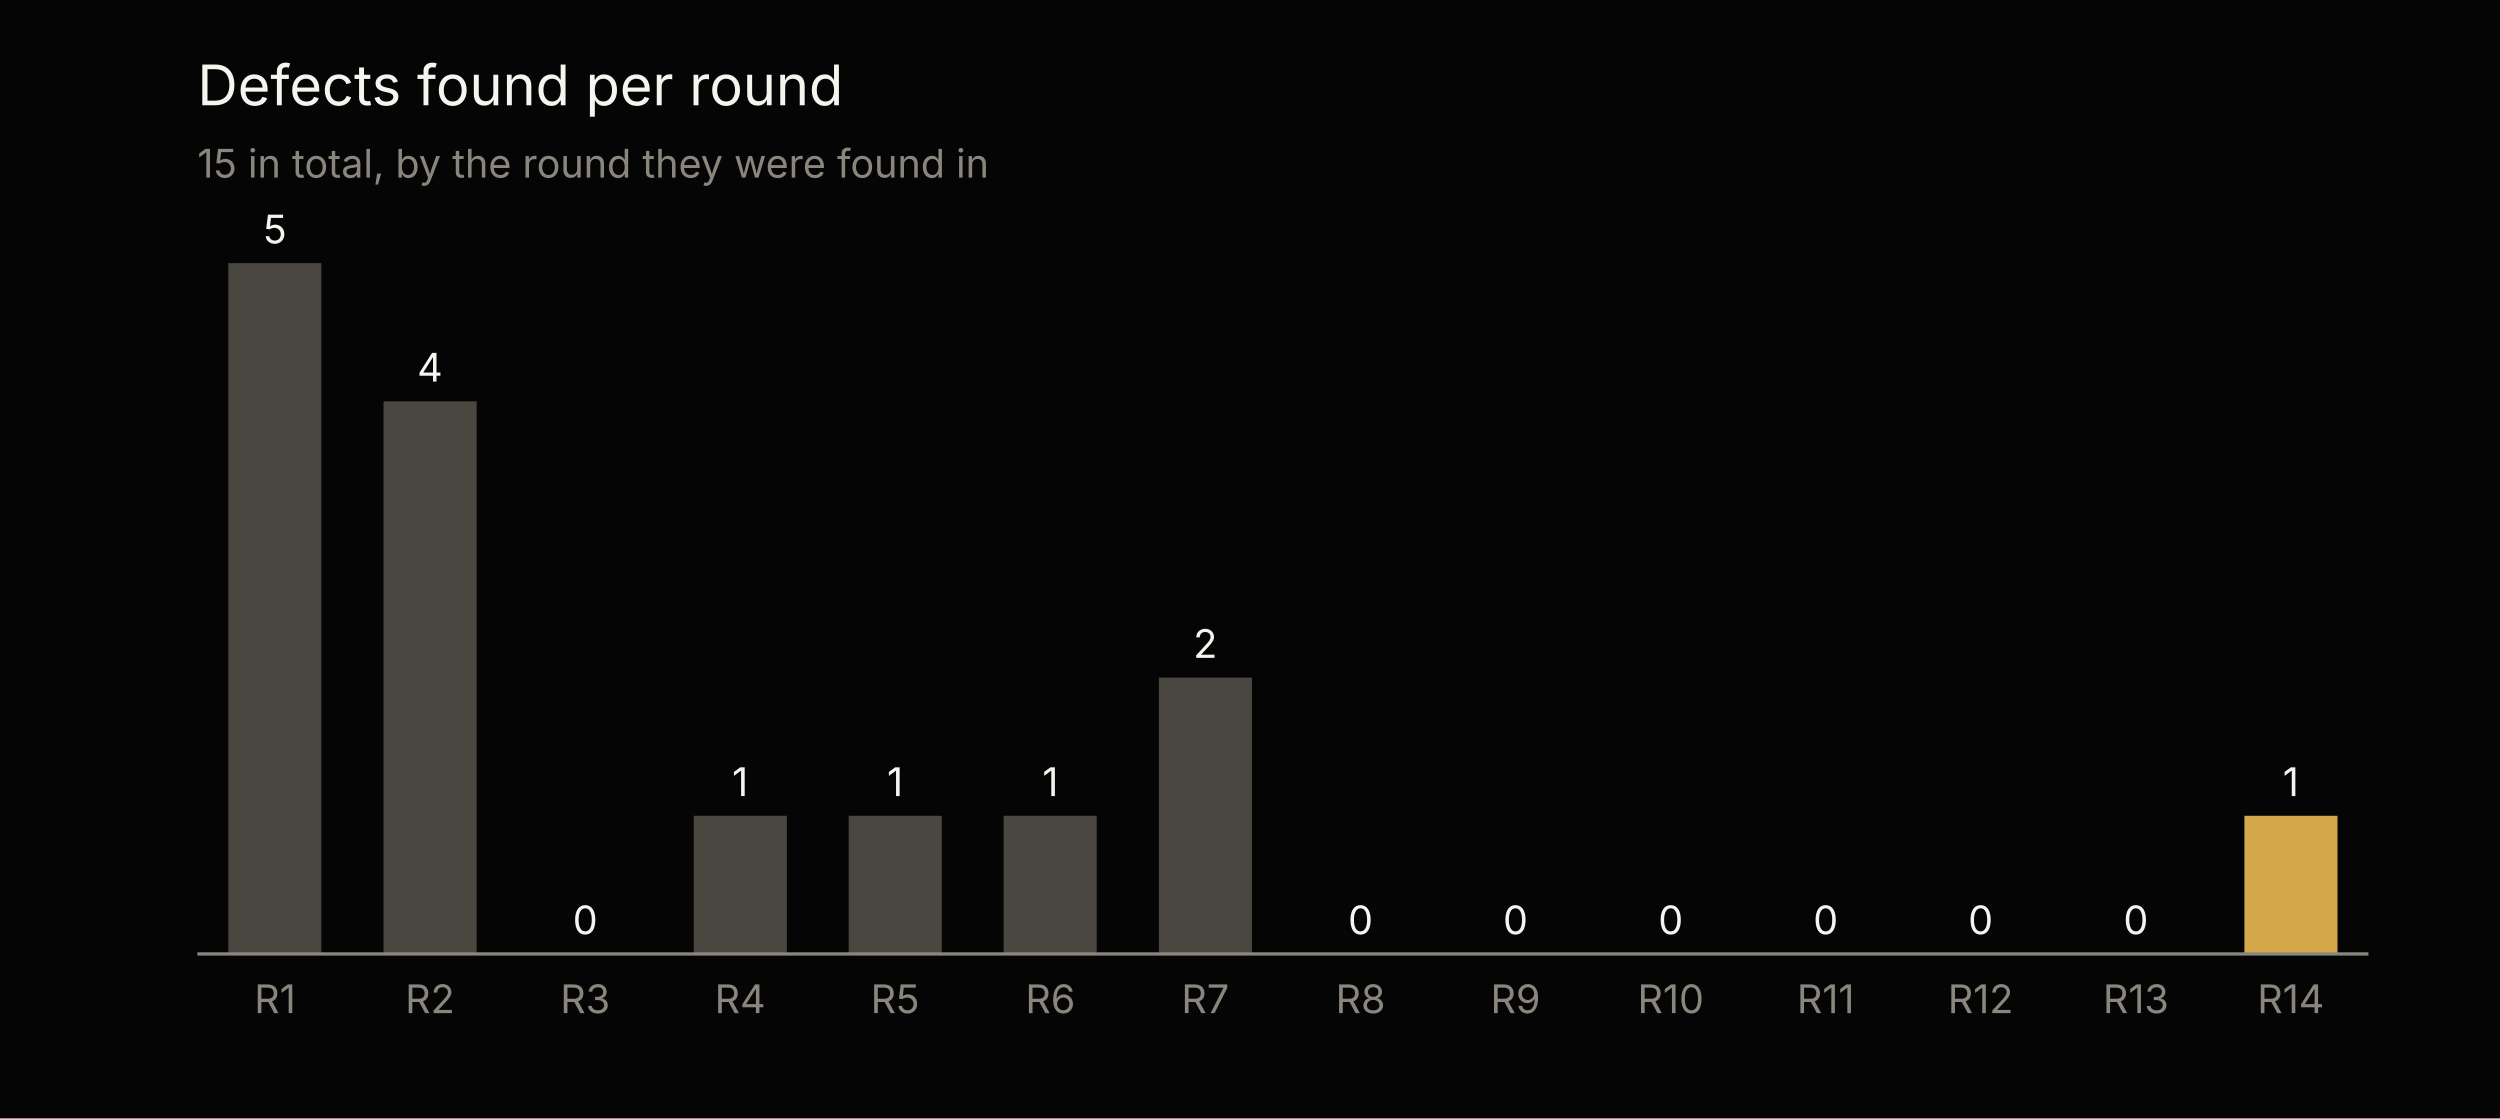
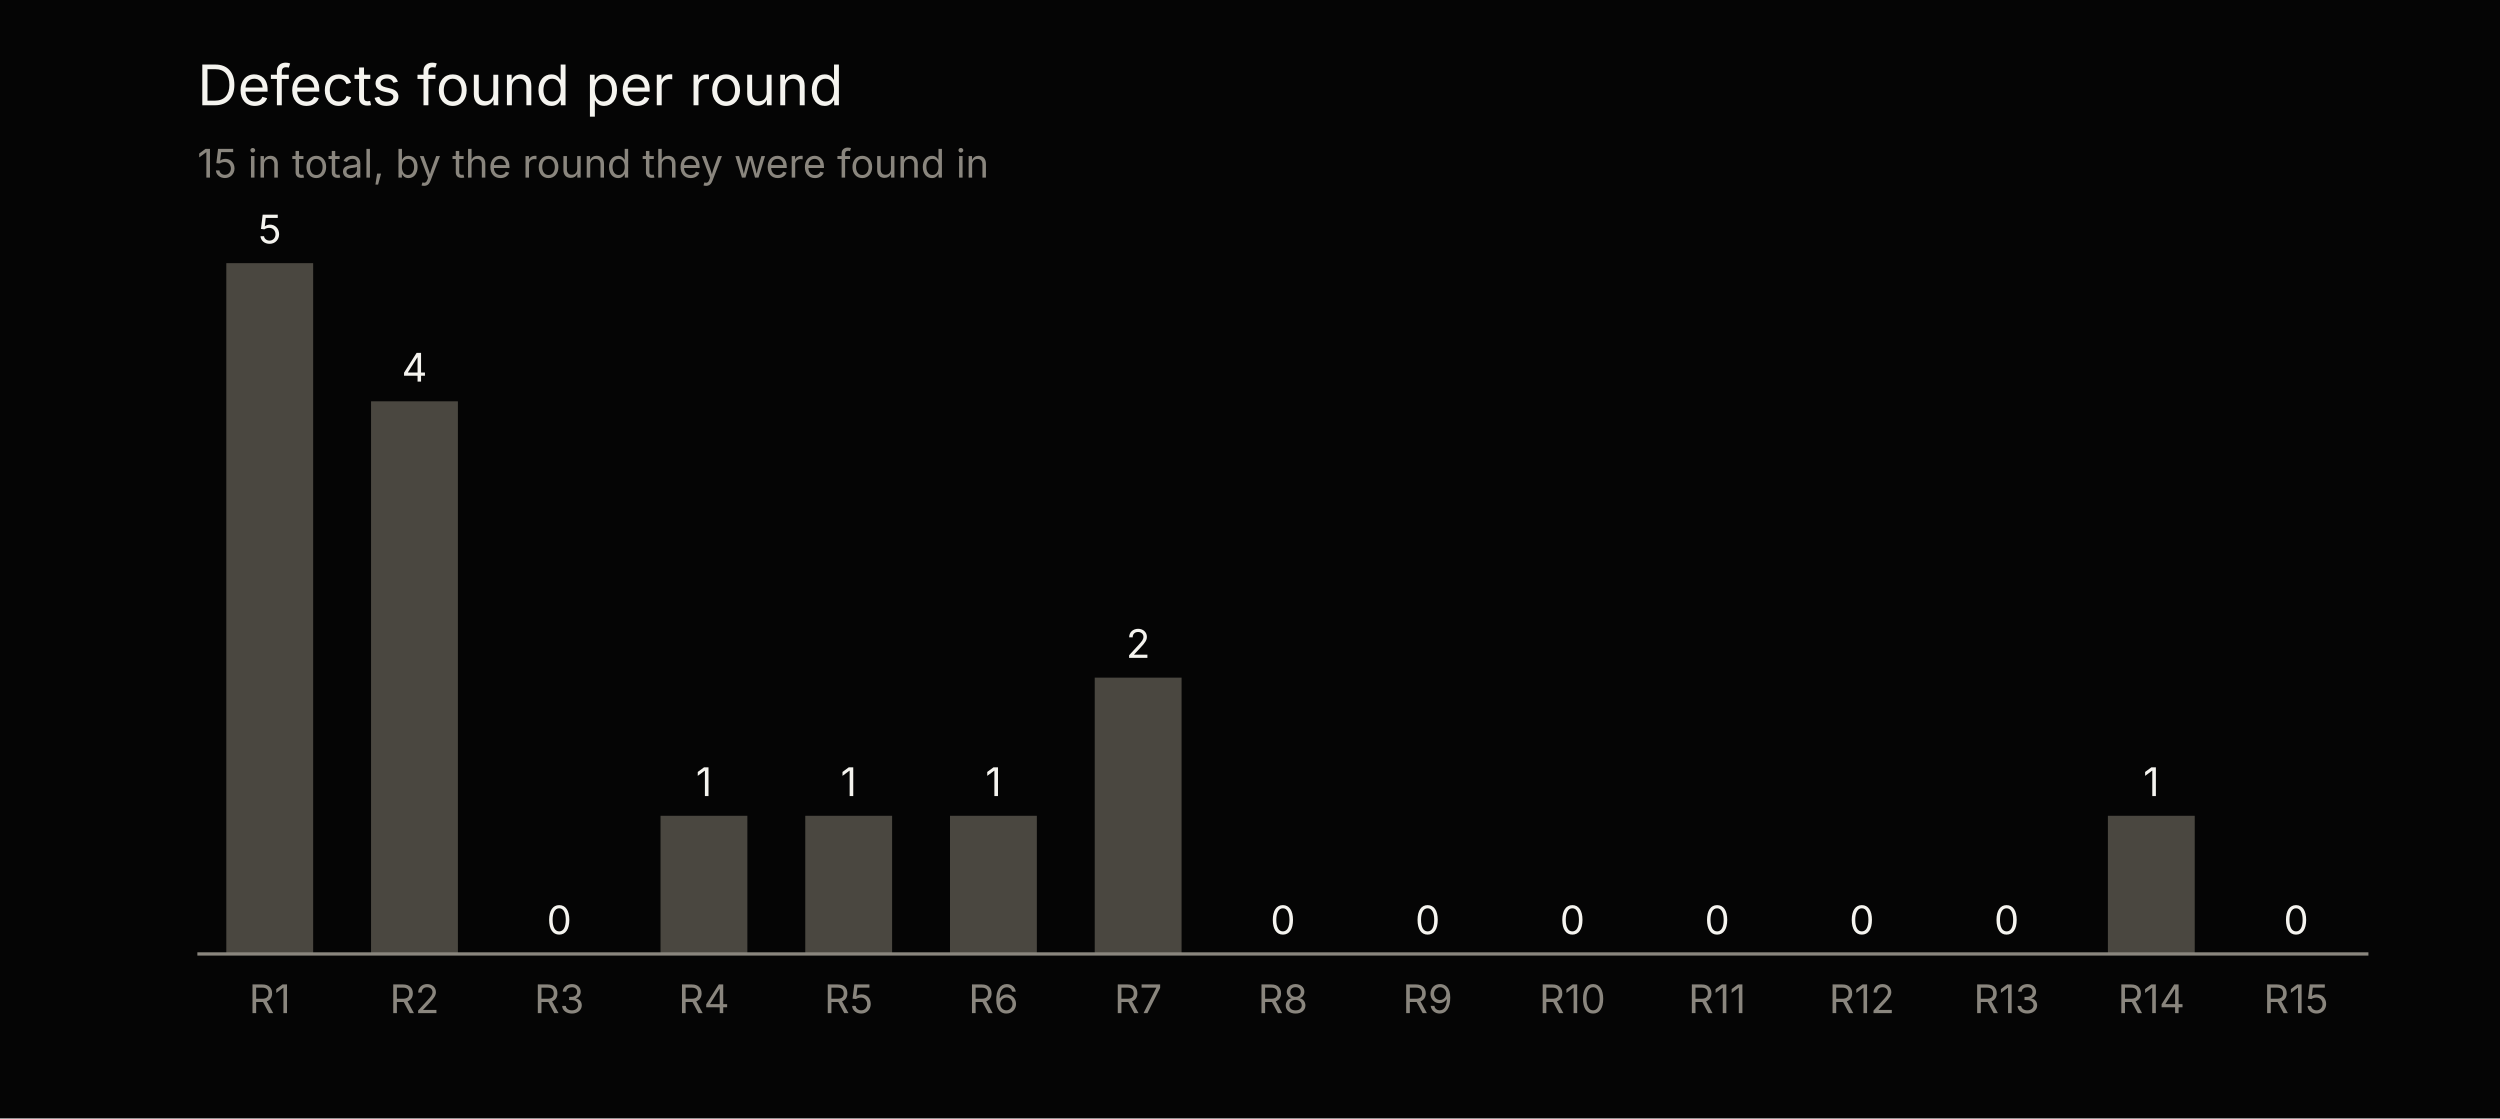
<svg xmlns="http://www.w3.org/2000/svg" viewBox="0 0 760 340" font-family="Inter, Arial, sans-serif" font-size="12">
  <rect width="760" height="340" fill="#050505" />
  <text x="60" y="32" font-size="17" fill="#f5f4ef">Defects found per round</text>
  <text x="60" y="54" fill="#8a867e">15 in total, by the round they were found in</text>
-   <rect x="69.4" y="80.0" width="28.3" height="210.0" fill="#4a4740" />
-   <text x="83.6" y="74.0" text-anchor="middle" fill="#f5f4ef">5</text>
-   <text x="83.6" y="308" text-anchor="middle" fill="#8a867e">R1</text>
-   <rect x="116.6" y="122.0" width="28.3" height="168.0" fill="#4a4740" />
-   <text x="130.7" y="116.0" text-anchor="middle" fill="#f5f4ef">4</text>
-   <text x="130.7" y="308" text-anchor="middle" fill="#8a867e">R2</text>
-   <rect x="163.7" y="290.0" width="28.3" height="0.0" fill="#4a4740" />
-   <text x="177.9" y="284.0" text-anchor="middle" fill="#f5f4ef">0</text>
-   <text x="177.9" y="308" text-anchor="middle" fill="#8a867e">R3</text>
-   <rect x="210.9" y="248.0" width="28.3" height="42.0" fill="#4a4740" />
-   <text x="225.0" y="242.0" text-anchor="middle" fill="#f5f4ef">1</text>
-   <text x="225.0" y="308" text-anchor="middle" fill="#8a867e">R4</text>
-   <rect x="258.0" y="248.0" width="28.3" height="42.0" fill="#4a4740" />
-   <text x="272.1" y="242.0" text-anchor="middle" fill="#f5f4ef">1</text>
-   <text x="272.1" y="308" text-anchor="middle" fill="#8a867e">R5</text>
-   <rect x="305.1" y="248.0" width="28.3" height="42.0" fill="#4a4740" />
-   <text x="319.3" y="242.0" text-anchor="middle" fill="#f5f4ef">1</text>
-   <text x="319.3" y="308" text-anchor="middle" fill="#8a867e">R6</text>
-   <rect x="352.3" y="206.0" width="28.3" height="84.0" fill="#4a4740" />
-   <text x="366.4" y="200.0" text-anchor="middle" fill="#f5f4ef">2</text>
-   <text x="366.4" y="308" text-anchor="middle" fill="#8a867e">R7</text>
-   <rect x="399.4" y="290.0" width="28.3" height="0.0" fill="#4a4740" />
-   <text x="413.6" y="284.0" text-anchor="middle" fill="#f5f4ef">0</text>
-   <text x="413.6" y="308" text-anchor="middle" fill="#8a867e">R8</text>
-   <rect x="446.6" y="290.0" width="28.3" height="0.0" fill="#4a4740" />
-   <text x="460.7" y="284.0" text-anchor="middle" fill="#f5f4ef">0</text>
-   <text x="460.7" y="308" text-anchor="middle" fill="#8a867e">R9</text>
-   <rect x="493.7" y="290.0" width="28.3" height="0.0" fill="#4a4740" />
-   <text x="507.9" y="284.0" text-anchor="middle" fill="#f5f4ef">0</text>
-   <text x="507.9" y="308" text-anchor="middle" fill="#8a867e">R10</text>
-   <rect x="540.9" y="290.0" width="28.3" height="0.0" fill="#4a4740" />
-   <text x="555.0" y="284.0" text-anchor="middle" fill="#f5f4ef">0</text>
-   <text x="555.0" y="308" text-anchor="middle" fill="#8a867e">R11</text>
-   <rect x="588.0" y="290.0" width="28.3" height="0.0" fill="#4a4740" />
-   <text x="602.1" y="284.0" text-anchor="middle" fill="#f5f4ef">0</text>
-   <text x="602.1" y="308" text-anchor="middle" fill="#8a867e">R12</text>
-   <rect x="635.1" y="290.0" width="28.3" height="0.0" fill="#4a4740" />
-   <text x="649.3" y="284.0" text-anchor="middle" fill="#f5f4ef">0</text>
-   <text x="649.3" y="308" text-anchor="middle" fill="#8a867e">R13</text>
-   <rect x="682.3" y="248.0" width="28.3" height="42.0" fill="#d5a84b" />
-   <text x="696.4" y="242.0" text-anchor="middle" fill="#f5f4ef">1</text>
-   <text x="696.4" y="308" text-anchor="middle" fill="#8a867e">R14</text>
+   <rect x="68.8" y="80.0" width="26.4" height="210.0" fill="#4a4740" />
+   <text x="82.0" y="74.0" text-anchor="middle" fill="#f5f4ef">5</text>
+   <text x="82.0" y="308" text-anchor="middle" fill="#8a867e">R1</text>
+   <rect x="112.8" y="122.0" width="26.4" height="168.0" fill="#4a4740" />
+   <text x="126.0" y="116.0" text-anchor="middle" fill="#f5f4ef">4</text>
+   <text x="126.0" y="308" text-anchor="middle" fill="#8a867e">R2</text>
+   <rect x="156.8" y="290.0" width="26.4" height="0.0" fill="#4a4740" />
+   <text x="170.0" y="284.0" text-anchor="middle" fill="#f5f4ef">0</text>
+   <text x="170.0" y="308" text-anchor="middle" fill="#8a867e">R3</text>
+   <rect x="200.8" y="248.0" width="26.4" height="42.0" fill="#4a4740" />
+   <text x="214.0" y="242.0" text-anchor="middle" fill="#f5f4ef">1</text>
+   <text x="214.0" y="308" text-anchor="middle" fill="#8a867e">R4</text>
+   <rect x="244.8" y="248.0" width="26.4" height="42.0" fill="#4a4740" />
+   <text x="258.0" y="242.0" text-anchor="middle" fill="#f5f4ef">1</text>
+   <text x="258.0" y="308" text-anchor="middle" fill="#8a867e">R5</text>
+   <rect x="288.8" y="248.0" width="26.4" height="42.0" fill="#4a4740" />
+   <text x="302.0" y="242.0" text-anchor="middle" fill="#f5f4ef">1</text>
+   <text x="302.0" y="308" text-anchor="middle" fill="#8a867e">R6</text>
+   <rect x="332.8" y="206.0" width="26.4" height="84.0" fill="#4a4740" />
+   <text x="346.0" y="200.0" text-anchor="middle" fill="#f5f4ef">2</text>
+   <text x="346.0" y="308" text-anchor="middle" fill="#8a867e">R7</text>
+   <rect x="376.8" y="290.0" width="26.4" height="0.0" fill="#4a4740" />
+   <text x="390.0" y="284.0" text-anchor="middle" fill="#f5f4ef">0</text>
+   <text x="390.0" y="308" text-anchor="middle" fill="#8a867e">R8</text>
+   <rect x="420.8" y="290.0" width="26.4" height="0.0" fill="#4a4740" />
+   <text x="434.0" y="284.0" text-anchor="middle" fill="#f5f4ef">0</text>
+   <text x="434.0" y="308" text-anchor="middle" fill="#8a867e">R9</text>
+   <rect x="464.8" y="290.0" width="26.4" height="0.0" fill="#4a4740" />
+   <text x="478.0" y="284.0" text-anchor="middle" fill="#f5f4ef">0</text>
+   <text x="478.0" y="308" text-anchor="middle" fill="#8a867e">R10</text>
+   <rect x="508.8" y="290.0" width="26.4" height="0.0" fill="#4a4740" />
+   <text x="522.0" y="284.0" text-anchor="middle" fill="#f5f4ef">0</text>
+   <text x="522.0" y="308" text-anchor="middle" fill="#8a867e">R11</text>
+   <rect x="552.8" y="290.0" width="26.4" height="0.0" fill="#4a4740" />
+   <text x="566.0" y="284.0" text-anchor="middle" fill="#f5f4ef">0</text>
+   <text x="566.0" y="308" text-anchor="middle" fill="#8a867e">R12</text>
+   <rect x="596.8" y="290.0" width="26.4" height="0.0" fill="#4a4740" />
+   <text x="610.0" y="284.0" text-anchor="middle" fill="#f5f4ef">0</text>
+   <text x="610.0" y="308" text-anchor="middle" fill="#8a867e">R13</text>
+   <rect x="640.8" y="248.0" width="26.4" height="42.0" fill="#4a4740" />
+   <text x="654.0" y="242.0" text-anchor="middle" fill="#f5f4ef">1</text>
+   <text x="654.0" y="308" text-anchor="middle" fill="#8a867e">R14</text>
+   <rect x="684.8" y="290.0" width="26.4" height="0.0" fill="#d5a84b" />
+   <text x="698.0" y="284.0" text-anchor="middle" fill="#f5f4ef">0</text>
+   <text x="698.0" y="308" text-anchor="middle" fill="#8a867e">R15</text>
  <line x1="60" x2="720" y1="290" y2="290" stroke="#8a867e" />
</svg>
